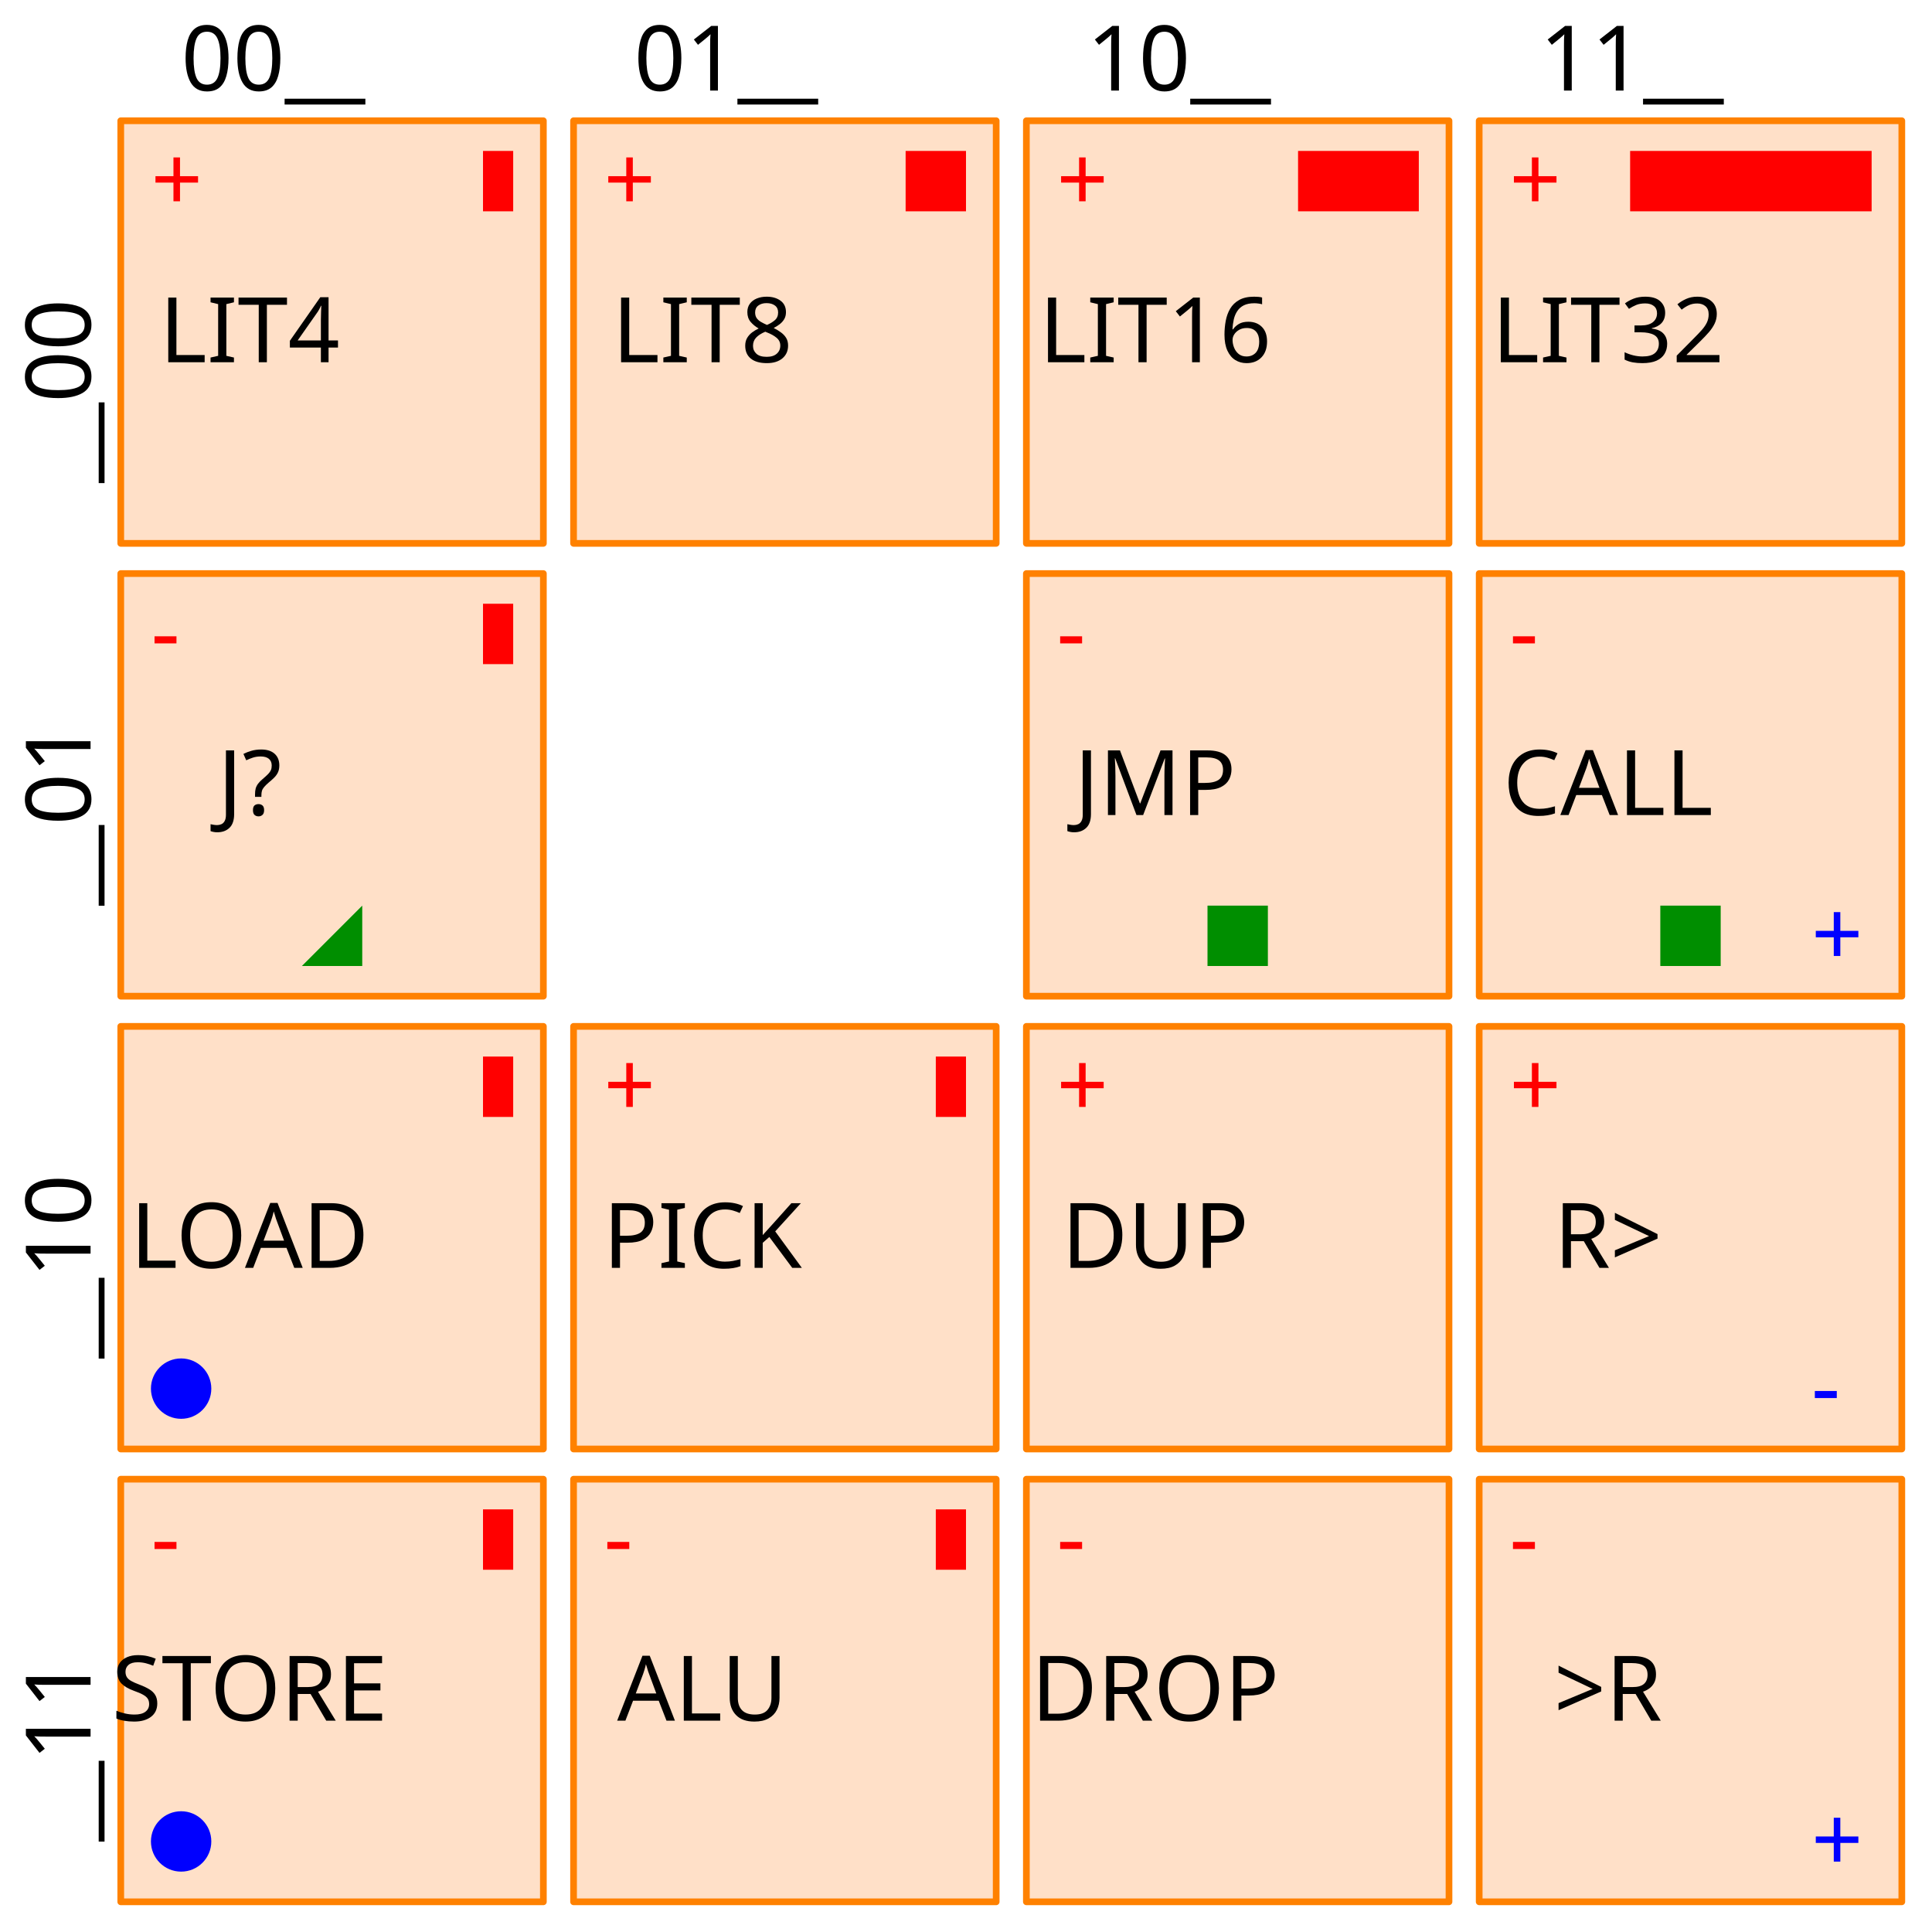
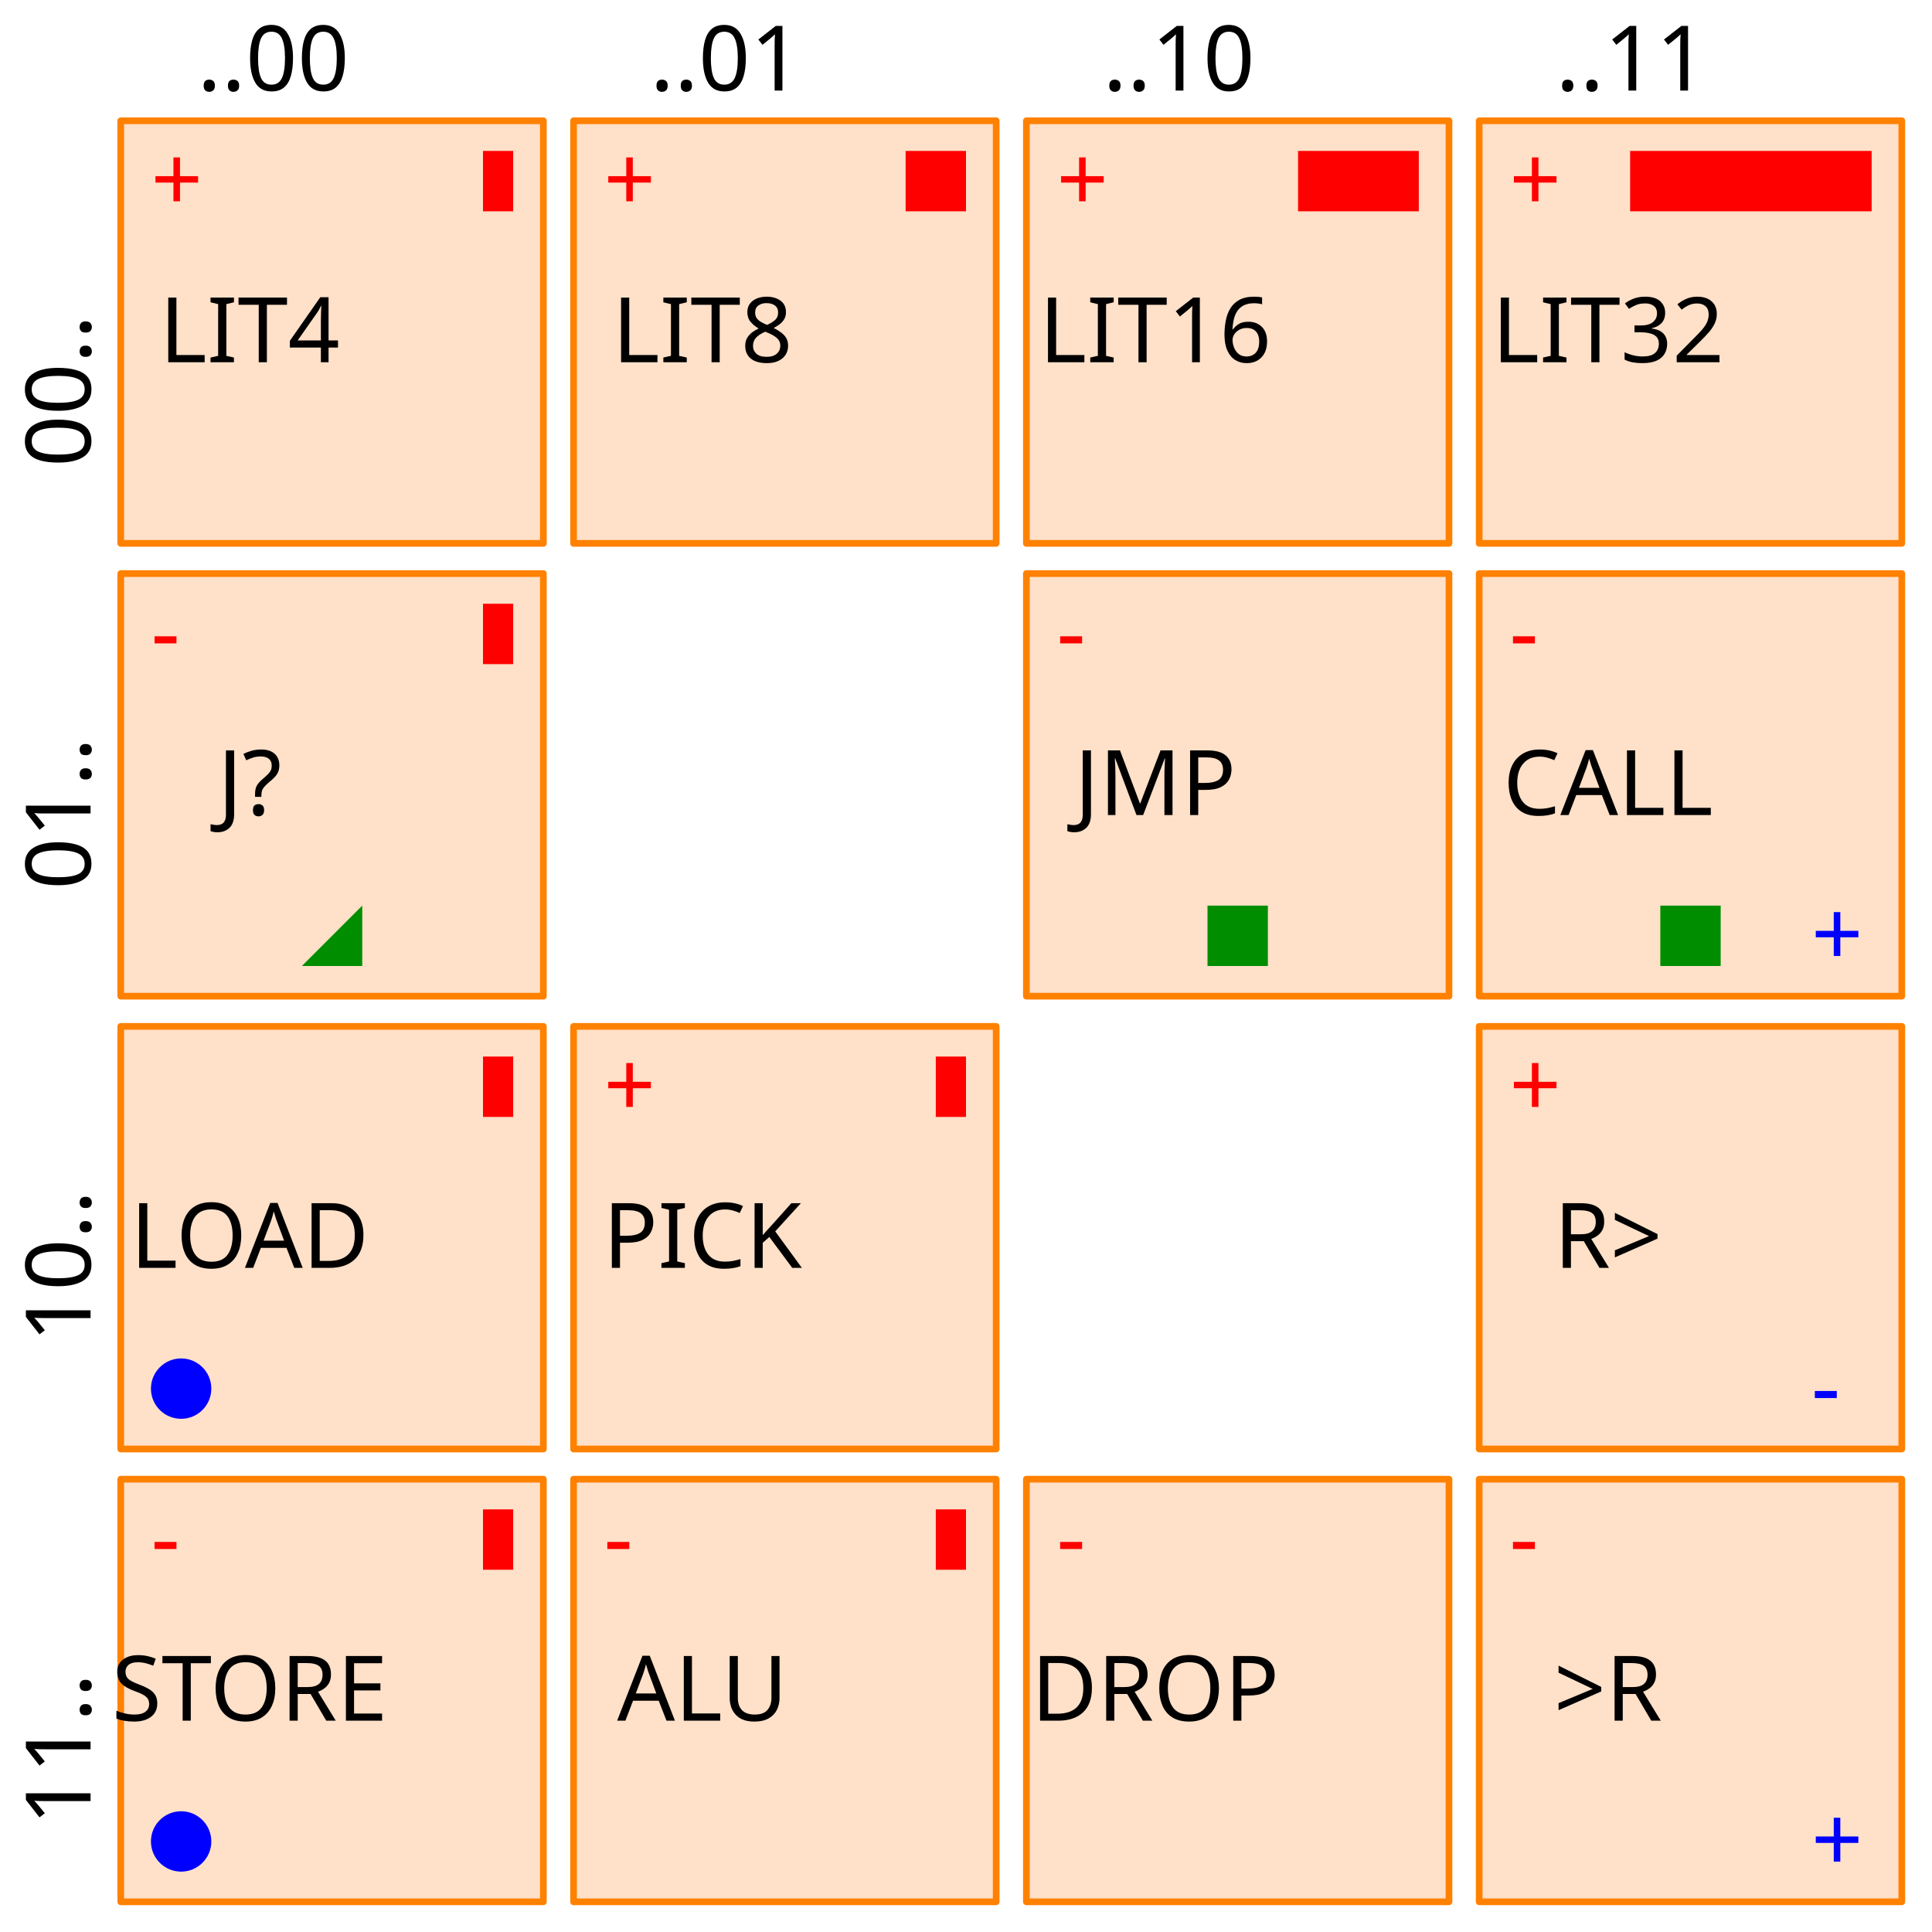
<svg xmlns="http://www.w3.org/2000/svg" width="512" height="512" id="svg2" version="1.1">
  <defs id="defs4" />
  <g id="layer1" transform="translate(0,-540.3622)">
    <g id="g4640" transform="translate(24,-104)">
      <rect y="676.362" x="8" height="112" width="112" id="rect2987-9" style="color:#000000;fill:#ff7300;fill-opacity:0.215;fill-rule:nonzero;stroke:#ff8100;stroke-width:1.772;stroke-linecap:round;stroke-linejoin:round;stroke-miterlimit:4;stroke-opacity:1;stroke-dasharray:none;stroke-dashoffset:0;marker:none;visibility:visible;display:inline;overflow:visible;enable-background:accumulate" />
      <text id="text3192-7" y="740.362" x="64" style="font-size:24px;font-style:normal;font-weight:normal;text-align:center;line-height:125%;letter-spacing:0px;word-spacing:0px;text-anchor:middle;fill:#000000;fill-opacity:1;stroke:none;font-family:Sans" xml:space="preserve">
        <tspan y="740.362" x="64" id="tspan3194-7">LIT4</tspan>
      </text>
      <rect y="684.362" x="104" height="16" width="8" id="rect2987-98-7-5-4" style="color:#000000;fill:#ff0000;fill-opacity:1;fill-rule:nonzero;stroke:none;stroke-width:1.772;marker:none;visibility:visible;display:inline;overflow:visible;enable-background:accumulate" />
      <text id="text4413-1" y="700.362" x="16" style="font-size:24px;font-style:normal;font-weight:normal;line-height:125%;letter-spacing:0px;word-spacing:0px;fill:#ff0000;fill-opacity:1;stroke:none;font-family:Sans" xml:space="preserve">
        <tspan y="700.362" x="16" id="tspan4415-3">+</tspan>
      </text>
    </g>
    <g id="g4694" transform="translate(136,-104)">
      <rect y="676.362" x="136" height="112" width="112" id="rect2987-8-2" style="color:#000000;fill:#ff7300;fill-opacity:0.215;fill-rule:nonzero;stroke:#ff8100;stroke-width:1.772;stroke-linecap:round;stroke-linejoin:round;stroke-miterlimit:4;stroke-opacity:1;stroke-dasharray:none;stroke-dashoffset:0;marker:none;visibility:visible;display:inline;overflow:visible;enable-background:accumulate" />
      <text id="text3192-7-0" y="740.362" x="192" style="font-size:24px;font-style:normal;font-weight:normal;text-align:center;line-height:125%;letter-spacing:0px;word-spacing:0px;text-anchor:middle;fill:#000000;fill-opacity:1;stroke:none;font-family:Sans" xml:space="preserve">
        <tspan y="740.362" x="192" id="tspan3194-7-6">LIT16</tspan>
      </text>
      <rect y="684.362" x="208" height="16" width="32" id="rect2987-98-7-5-5" style="color:#000000;fill:#ff0000;fill-opacity:1;fill-rule:nonzero;stroke:none;stroke-width:1.772;marker:none;visibility:visible;display:inline;overflow:visible;enable-background:accumulate" />
      <text id="text4413-30" y="700.362" x="144" style="font-size:24px;font-style:normal;font-weight:normal;line-height:125%;letter-spacing:0px;word-spacing:0px;fill:#ff0000;fill-opacity:1;stroke:none;font-family:Sans" xml:space="preserve">
        <tspan y="700.362" x="144" id="tspan4415-2">+</tspan>
      </text>
    </g>
    <g id="g4678" transform="translate(8,144)">
      <rect y="548.362" x="264" height="112" width="112" id="rect2987-5" style="color:#000000;fill:#ff7300;fill-opacity:0.215;fill-rule:nonzero;stroke:#ff8100;stroke-width:1.772;stroke-linecap:round;stroke-linejoin:round;stroke-miterlimit:4;stroke-opacity:1;stroke-dasharray:none;stroke-dashoffset:0;marker:none;visibility:visible;display:inline;overflow:visible;enable-background:accumulate" />
      <text id="text3192-0-2" y="612.362" x="320" style="font-size:24px;font-style:normal;font-weight:normal;text-align:center;line-height:125%;letter-spacing:0px;word-spacing:0px;text-anchor:middle;fill:#000000;fill-opacity:1;stroke:none;font-family:Sans" xml:space="preserve">
        <tspan y="612.362" x="320" id="tspan3194-4-4">JMP</tspan>
      </text>
      <rect y="636.362" x="312" height="16" width="16" id="rect2987-98-5" style="color:#000000;fill:#008e00;fill-opacity:1;fill-rule:nonzero;stroke:none;stroke-width:1.772;marker:none;visibility:visible;display:inline;overflow:visible;enable-background:accumulate" />
      <text id="text4413-6" y="572.362" x="272" style="font-size:24px;font-style:normal;font-weight:normal;line-height:125%;letter-spacing:0px;word-spacing:0px;fill:#ff0000;fill-opacity:1;stroke:none;font-family:Sans" xml:space="preserve">
        <tspan y="572.362" x="272" id="tspan4415-5">-</tspan>
      </text>
    </g>
    <g id="g4671" transform="translate(-120,384)">
      <rect y="548.362" x="392" height="112" width="112" id="rect2987-8-28" style="color:#000000;fill:#ff7300;fill-opacity:0.215;fill-rule:nonzero;stroke:#ff8100;stroke-width:1.772;stroke-linecap:round;stroke-linejoin:round;stroke-miterlimit:4;stroke-opacity:1;stroke-dasharray:none;stroke-dashoffset:0;marker:none;visibility:visible;display:inline;overflow:visible;enable-background:accumulate" />
      <text id="text3192-7-01-9-5-3" y="612.362" x="448" style="font-size:24px;font-style:normal;font-weight:normal;text-align:center;line-height:125%;letter-spacing:0px;word-spacing:0px;text-anchor:middle;fill:#000000;fill-opacity:1;stroke:none;font-family:Sans" xml:space="preserve">
        <tspan y="612.362" x="448" id="tspan3194-7-7-8-9-2">DROP</tspan>
      </text>
      <text id="text4413-5" y="572.362" x="400" style="font-size:24px;font-style:normal;font-weight:normal;line-height:125%;letter-spacing:0px;word-spacing:0px;fill:#ff0000;fill-opacity:1;stroke:none;font-family:Sans" xml:space="preserve">
        <tspan y="572.362" x="400" id="tspan4415-9">-</tspan>
      </text>
    </g>
    <g id="g4702" transform="translate(128,-104)">
      <rect y="676.362" x="264" height="112" width="112" id="rect2987-9-5" style="color:#000000;fill:#ff7300;fill-opacity:0.215;fill-rule:nonzero;stroke:#ff8100;stroke-width:1.772;stroke-linecap:round;stroke-linejoin:round;stroke-miterlimit:4;stroke-opacity:1;stroke-dasharray:none;stroke-dashoffset:0;marker:none;visibility:visible;display:inline;overflow:visible;enable-background:accumulate" />
      <text id="text3192-7-9" y="740.362" x="320" style="font-size:24px;font-style:normal;font-weight:normal;text-align:center;line-height:125%;letter-spacing:0px;word-spacing:0px;text-anchor:middle;fill:#000000;fill-opacity:1;stroke:none;font-family:Sans" xml:space="preserve">
        <tspan y="740.362" x="320" id="tspan3194-7-9">LIT32</tspan>
      </text>
      <rect y="684.362" x="304" height="16" width="64" id="rect2987-98-7-5-5-6" style="color:#000000;fill:#ff0000;fill-opacity:1;fill-rule:nonzero;stroke:none;stroke-width:1.772;marker:none;visibility:visible;display:inline;overflow:visible;enable-background:accumulate" />
      <text id="text4413-56" y="700.362" x="272" style="font-size:24px;font-style:normal;font-weight:normal;line-height:125%;letter-spacing:0px;word-spacing:0px;fill:#ff0000;fill-opacity:1;stroke:none;font-family:Sans" xml:space="preserve">
        <tspan y="700.362" x="272" id="tspan4415-53">+</tspan>
      </text>
    </g>
    <g id="g4710" transform="translate(16,128)">
      <rect y="804.362" x="136" height="112" width="112" id="rect2987-8-6" style="color:#000000;fill:#ff7300;fill-opacity:0.215;fill-rule:nonzero;stroke:#ff8100;stroke-width:1.772;stroke-linecap:round;stroke-linejoin:round;stroke-miterlimit:4;stroke-opacity:1;stroke-dasharray:none;stroke-dashoffset:0;marker:none;visibility:visible;display:inline;overflow:visible;enable-background:accumulate" />
      <text id="text3192-7-01-9-5-3-3-6-4" y="868.362" x="192" style="font-size:24px;font-style:normal;font-weight:normal;text-align:center;line-height:125%;letter-spacing:0px;word-spacing:0px;text-anchor:middle;fill:#000000;fill-opacity:1;stroke:none;font-family:Sans" xml:space="preserve">
        <tspan y="868.362" x="192" id="tspan3194-7-7-8-9-2-1-6-9">ALU</tspan>
      </text>
      <rect y="812.362" x="232" height="16" width="8" id="rect2987-98-7-3" style="color:#000000;fill:#ff0000;fill-opacity:1;fill-rule:nonzero;stroke:none;stroke-width:1.772;marker:none;visibility:visible;display:inline;overflow:visible;enable-background:accumulate" />
      <text id="text4413-9" y="828.362" x="144" style="font-size:24px;font-style:normal;font-weight:normal;line-height:125%;letter-spacing:0px;word-spacing:0px;fill:#ff0000;fill-opacity:1;stroke:none;font-family:Sans" xml:space="preserve">
        <tspan y="828.362" x="144" id="tspan4415-88">-</tspan>
      </text>
    </g>
-     <g id="g4726" transform="translate(8,-120)">
-       <rect y="932.362" x="264" height="112" width="112" id="rect2987-9-5-9" style="color:#000000;fill:#ff7300;fill-opacity:0.215;fill-rule:nonzero;stroke:#ff8100;stroke-width:1.772;stroke-linecap:round;stroke-linejoin:round;stroke-miterlimit:4;stroke-opacity:1;stroke-dasharray:none;stroke-dashoffset:0;marker:none;visibility:visible;display:inline;overflow:visible;enable-background:accumulate" />
-       <text id="text3192-7-01-9" y="996.362" x="320" style="font-size:24px;font-style:normal;font-weight:normal;text-align:center;line-height:125%;letter-spacing:0px;word-spacing:0px;text-anchor:middle;fill:#000000;fill-opacity:1;stroke:none;font-family:Sans" xml:space="preserve">
-         <tspan y="996.362" x="320" id="tspan3194-7-7-8">DUP</tspan>
-       </text>
-       <text id="text4413-7" y="956.362" x="272" style="font-size:24px;font-style:normal;font-weight:normal;line-height:125%;letter-spacing:0px;word-spacing:0px;fill:#ff0000;fill-opacity:1;stroke:none;font-family:Sans" xml:space="preserve">
-         <tspan y="956.362" x="272" id="tspan4415-13">+</tspan>
-       </text>
-     </g>
    <g id="g4656" transform="translate(-240,-120)">
      <rect y="932.362" x="392" height="112" width="112" id="rect2987-8-2-7-3" style="color:#000000;fill:#ff7300;fill-opacity:0.215;fill-rule:nonzero;stroke:#ff8100;stroke-width:1.772;stroke-linecap:round;stroke-linejoin:round;stroke-miterlimit:4;stroke-opacity:1;stroke-dasharray:none;stroke-dashoffset:0;marker:none;visibility:visible;display:inline;overflow:visible;enable-background:accumulate" />
      <text id="text3192-7-01-9-5" y="996.362" x="448" style="font-size:24px;font-style:normal;font-weight:normal;text-align:center;line-height:125%;letter-spacing:0px;word-spacing:0px;text-anchor:middle;fill:#000000;fill-opacity:1;stroke:none;font-family:Sans" xml:space="preserve">
        <tspan y="996.362" x="448" id="tspan3194-7-7-8-9">PICK</tspan>
      </text>
      <text id="text4413-29" y="956.362" x="400" style="font-size:24px;font-style:normal;font-weight:normal;line-height:125%;letter-spacing:0px;word-spacing:0px;fill:#ff0000;fill-opacity:1;stroke:none;font-family:Sans" xml:space="preserve">
        <tspan y="956.362" x="400" id="tspan4415-29">+</tspan>
      </text>
    </g>
    <g id="g4733" transform="translate(256,-120)">
      <rect y="932.362" x="136" height="112" width="112" id="rect2987-8-2-3" style="color:#000000;fill:#ff7300;fill-opacity:0.215;fill-rule:nonzero;stroke:#ff8100;stroke-width:1.772;stroke-linecap:round;stroke-linejoin:round;stroke-miterlimit:4;stroke-opacity:1;stroke-dasharray:none;stroke-dashoffset:0;marker:none;visibility:visible;display:inline;overflow:visible;enable-background:accumulate" />
      <text id="text3192-7-01-7" y="996.362" x="192" style="font-size:24px;font-style:normal;font-weight:normal;text-align:center;line-height:125%;letter-spacing:0px;word-spacing:0px;text-anchor:middle;fill:#000000;fill-opacity:1;stroke:none;font-family:Sans" xml:space="preserve">
        <tspan y="996.362" x="192" id="tspan3194-7-7-7">R&gt;</tspan>
      </text>
      <text id="text4413-95" y="956.362" x="144" style="font-size:24px;font-style:normal;font-weight:normal;line-height:125%;letter-spacing:0px;word-spacing:0px;fill:#ff0000;fill-opacity:1;stroke:none;font-family:Sans" xml:space="preserve">
        <tspan y="956.362" x="144" id="tspan4415-94">+</tspan>
      </text>
      <text id="text4413-30-5" y="1036.362" x="224" style="font-size:24px;font-style:normal;font-weight:normal;line-height:125%;letter-spacing:0px;word-spacing:0px;fill:#0000ff;fill-opacity:1;stroke:none;font-family:Sans" xml:space="preserve">
        <tspan y="1036.362" x="224" id="tspan4415-2-0">-</tspan>
      </text>
    </g>
    <g id="g4625" transform="translate(384,-2.6171874e-6)">
      <rect y="932.362" x="8" height="112" width="112" id="rect2987-9-4" style="color:#000000;fill:#ff7300;fill-opacity:0.215;fill-rule:nonzero;stroke:#ff8100;stroke-width:1.772;stroke-linecap:round;stroke-linejoin:round;stroke-miterlimit:4;stroke-opacity:1;stroke-dasharray:none;stroke-dashoffset:0;marker:none;visibility:visible;display:inline;overflow:visible;enable-background:accumulate" />
      <text id="text3192-7-01" y="996.362" x="64" style="font-size:24px;font-style:normal;font-weight:normal;text-align:center;line-height:125%;letter-spacing:0px;word-spacing:0px;text-anchor:middle;fill:#000000;fill-opacity:1;stroke:none;font-family:Sans" xml:space="preserve">
        <tspan y="996.362" x="64" id="tspan3194-7-7">&gt;R</tspan>
      </text>
      <text id="text4413-0" y="956.362" x="16" style="font-size:24px;font-style:normal;font-weight:normal;line-height:125%;letter-spacing:0px;word-spacing:0px;fill:#ff0000;fill-opacity:1;stroke:none;font-family:Sans" xml:space="preserve">
        <tspan y="956.362" x="16" id="tspan4415-6">-</tspan>
      </text>
      <text id="text4413-30-5-5" y="1036.362" x="96" style="font-size:24px;font-style:normal;font-weight:normal;line-height:125%;letter-spacing:0px;word-spacing:0px;fill:#0000ff;fill-opacity:1;stroke:none;font-family:Sans" xml:space="preserve">
        <tspan y="1036.362" x="96" id="tspan4415-2-0-9">+</tspan>
      </text>
    </g>
    <g id="g4802" transform="translate(-104,16)">
      <rect y="676.362" x="136" height="112" width="112" id="rect2987-8" style="color:#000000;fill:#ff7300;fill-opacity:0.215;fill-rule:nonzero;stroke:#ff8100;stroke-width:1.772;stroke-linecap:round;stroke-linejoin:round;stroke-miterlimit:4;stroke-opacity:1;stroke-dasharray:none;stroke-dashoffset:0;marker:none;visibility:visible;display:inline;overflow:visible;enable-background:accumulate" />
      <text id="text3192-0" y="740.362" x="192" style="font-size:24px;font-style:normal;font-weight:normal;text-align:center;line-height:125%;letter-spacing:0px;word-spacing:0px;text-anchor:middle;fill:#000000;fill-opacity:1;stroke:none;font-family:Sans" xml:space="preserve">
        <tspan y="740.362" x="192" id="tspan3194-4">J?</tspan>
      </text>
      <path style="color:#000000;fill:#008e00;fill-opacity:1;fill-rule:nonzero;stroke:none;stroke-width:1.772;marker:none;visibility:visible;display:inline;overflow:visible;enable-background:accumulate" d="m 200,764.362 0,16 -16,0 z" id="rect2987-98-6" />
      <text id="text4413-3" y="700.362" x="144" style="font-size:24px;font-style:normal;font-weight:normal;line-height:125%;letter-spacing:0px;word-spacing:0px;fill:#ff0000;fill-opacity:1;stroke:none;font-family:Sans" xml:space="preserve">
        <tspan y="700.362" x="144" id="tspan4415-1">-</tspan>
      </text>
      <rect style="color:#000000;fill:#ff0000;fill-opacity:1;fill-rule:nonzero;stroke:none;stroke-width:1.772;marker:none;visibility:visible;display:inline;overflow:visible;enable-background:accumulate" id="rect2987-98-7-5-4-6" width="8" height="16" x="232" y="684.362" />
    </g>
    <g id="g4838" transform="translate(0,16)">
      <rect y="676.362" x="392" height="112" width="112" id="rect2987-5-3" style="color:#000000;fill:#ff7300;fill-opacity:0.215;fill-rule:nonzero;stroke:#ff8100;stroke-width:1.772;stroke-linecap:round;stroke-linejoin:round;stroke-miterlimit:4;stroke-opacity:1;stroke-dasharray:none;stroke-dashoffset:0;marker:none;visibility:visible;display:inline;overflow:visible;enable-background:accumulate" />
      <text id="text3192-0-2-8" y="740.362" x="448" style="font-size:24px;font-style:normal;font-weight:normal;text-align:center;line-height:125%;letter-spacing:0px;word-spacing:0px;text-anchor:middle;fill:#000000;fill-opacity:1;stroke:none;font-family:Sans" xml:space="preserve">
        <tspan y="740.362" x="448" id="tspan3194-4-4-7">CALL</tspan>
      </text>
      <rect y="764.362" x="440" height="16" width="16" id="rect2987-98-5-1" style="color:#000000;fill:#008e00;fill-opacity:1;fill-rule:nonzero;stroke:none;stroke-width:1.772;marker:none;visibility:visible;display:inline;overflow:visible;enable-background:accumulate" />
      <text id="text4413-6-3" y="700.362" x="400" style="font-size:24px;font-style:normal;font-weight:normal;line-height:125%;letter-spacing:0px;word-spacing:0px;fill:#ff0000;fill-opacity:1;stroke:none;font-family:Sans" xml:space="preserve">
        <tspan y="700.362" x="400" id="tspan4415-5-0">-</tspan>
      </text>
      <text xml:space="preserve" style="font-size:24px;font-style:normal;font-weight:normal;line-height:125%;letter-spacing:0px;word-spacing:0px;fill:#0000ff;fill-opacity:1;stroke:none;font-family:Sans" x="480" y="780.362" id="text4413-30-5-5-2">
        <tspan id="tspan4415-2-0-9-0" x="480" y="780.362">+</tspan>
      </text>
    </g>
    <text id="text3192-7-6" y="564.362" x="88" style="font-size:24px;font-style:normal;font-weight:normal;text-align:center;line-height:125%;letter-spacing:0px;word-spacing:0px;text-anchor:middle;fill:#000000;fill-opacity:1;stroke:none;font-family:Sans" xml:space="preserve">
-       <tspan y="564.362" x="88" id="tspan3194-7-67">00__</tspan>
+       <tspan y="564.362" x="88" id="tspan3194-7-67">..00</tspan>
    </text>
    <text id="text3192-7-6-2" y="564.362" x="208" style="font-size:24px;font-style:normal;font-weight:normal;text-align:center;line-height:125%;letter-spacing:0px;word-spacing:0px;text-anchor:middle;fill:#000000;fill-opacity:1;stroke:none;font-family:Sans" xml:space="preserve">
-       <tspan y="564.362" x="208" id="tspan3194-7-67-8">01__</tspan>
+       <tspan y="564.362" x="208" id="tspan3194-7-67-8">..01</tspan>
    </text>
    <text id="text3192-7-6-4" y="564.362" x="328" style="font-size:24px;font-style:normal;font-weight:normal;text-align:center;line-height:125%;letter-spacing:0px;word-spacing:0px;text-anchor:middle;fill:#000000;fill-opacity:1;stroke:none;font-family:Sans" xml:space="preserve">
-       <tspan y="564.362" x="328" id="tspan3194-7-67-3">10__</tspan>
+       <tspan y="564.362" x="328" id="tspan3194-7-67-3">..10</tspan>
    </text>
    <text id="text3192-7-6-3" y="564.362" x="448" style="font-size:24px;font-style:normal;font-weight:normal;text-align:center;line-height:125%;letter-spacing:0px;word-spacing:0px;text-anchor:middle;fill:#000000;fill-opacity:1;stroke:none;font-family:Sans" xml:space="preserve">
-       <tspan y="564.362" x="448" id="tspan3194-7-67-5">11__</tspan>
+       <tspan y="564.362" x="448" id="tspan3194-7-67-5">..11</tspan>
    </text>
    <text id="text3192-7-6-0" y="24" x="-628.362" style="font-size:24px;font-style:normal;font-weight:normal;text-align:center;line-height:125%;letter-spacing:0px;word-spacing:0px;text-anchor:middle;fill:#000000;fill-opacity:1;stroke:none;font-family:Sans" xml:space="preserve" transform="matrix(0,-1,1,0,0,0)">
-       <tspan y="24" x="-628.362" id="tspan3194-7-67-2">__00</tspan>
+       <tspan y="24" x="-628.362" id="tspan3194-7-67-2">00..</tspan>
    </text>
    <text id="text3192-7-6-0-9" y="24" x="-740.362" style="font-size:24px;font-style:normal;font-weight:normal;text-align:center;line-height:125%;letter-spacing:0px;word-spacing:0px;text-anchor:middle;fill:#000000;fill-opacity:1;stroke:none;font-family:Sans" xml:space="preserve" transform="matrix(0,-1,1,0,0,0)">
-       <tspan y="24" x="-740.362" id="tspan3194-7-67-2-3">__01</tspan>
+       <tspan y="24" x="-740.362" id="tspan3194-7-67-2-3">01..</tspan>
    </text>
    <text id="text3192-7-6-0-5" y="24" x="-860.362" style="font-size:24px;font-style:normal;font-weight:normal;text-align:center;line-height:125%;letter-spacing:0px;word-spacing:0px;text-anchor:middle;fill:#000000;fill-opacity:1;stroke:none;font-family:Sans" xml:space="preserve" transform="matrix(0,-1,1,0,0,0)">
-       <tspan y="24" x="-860.362" id="tspan3194-7-67-2-8">__10</tspan>
+       <tspan y="24" x="-860.362" id="tspan3194-7-67-2-8">10..</tspan>
    </text>
    <text id="text3192-7-6-0-7" y="24" x="-988.362" style="font-size:24px;font-style:normal;font-weight:normal;text-align:center;line-height:125%;letter-spacing:0px;word-spacing:0px;text-anchor:middle;fill:#000000;fill-opacity:1;stroke:none;font-family:Sans" xml:space="preserve" transform="matrix(0,-1,1,0,0,0)">
-       <tspan y="24" x="-988.362" id="tspan3194-7-67-2-6">__11</tspan>
+       <tspan y="24" x="-988.362" id="tspan3194-7-67-2-6">11..</tspan>
    </text>
    <g id="g4694-5" transform="translate(16,-104)">
      <rect y="676.362" x="136" height="112" width="112" id="rect2987-8-2-7" style="color:#000000;fill:#ff7300;fill-opacity:0.215;fill-rule:nonzero;stroke:#ff8100;stroke-width:1.772;stroke-linecap:round;stroke-linejoin:round;stroke-miterlimit:4;stroke-opacity:1;stroke-dasharray:none;stroke-dashoffset:0;marker:none;visibility:visible;display:inline;overflow:visible;enable-background:accumulate" />
      <text id="text3192-7-0-1" y="740.362" x="192" style="font-size:24px;font-style:normal;font-weight:normal;text-align:center;line-height:125%;letter-spacing:0px;word-spacing:0px;text-anchor:middle;fill:#000000;fill-opacity:1;stroke:none;font-family:Sans" xml:space="preserve">
        <tspan y="740.362" x="192" id="tspan3194-7-6-4">LIT8</tspan>
      </text>
      <rect y="684.362" x="224" height="16" width="16" id="rect2987-98-7-5-5-64" style="color:#000000;fill:#ff0000;fill-opacity:1;fill-rule:nonzero;stroke:none;stroke-width:1.772;marker:none;visibility:visible;display:inline;overflow:visible;enable-background:accumulate" />
      <text id="text4413-30-2" y="700.362" x="144" style="font-size:24px;font-style:normal;font-weight:normal;line-height:125%;letter-spacing:0px;word-spacing:0px;fill:#ff0000;fill-opacity:1;stroke:none;font-family:Sans" xml:space="preserve">
        <tspan y="700.362" x="144" id="tspan4415-2-5">+</tspan>
      </text>
    </g>
    <g id="g5086" transform="translate(-104,136)">
      <rect y="676.362" x="136" height="112" width="112" id="rect2987-5-4" style="color:#000000;fill:#ff7300;fill-opacity:0.215;fill-rule:nonzero;stroke:#ff8100;stroke-width:1.772;stroke-linecap:round;stroke-linejoin:round;stroke-miterlimit:4;stroke-opacity:1;stroke-dasharray:none;stroke-dashoffset:0;marker:none;visibility:visible;display:inline;overflow:visible;enable-background:accumulate" />
      <text id="text3192-7-01-9-5-3-3" y="740.362" x="192" style="font-size:24px;font-style:normal;font-weight:normal;text-align:center;line-height:125%;letter-spacing:0px;word-spacing:0px;text-anchor:middle;fill:#000000;fill-opacity:1;stroke:none;font-family:Sans" xml:space="preserve">
        <tspan y="740.362" x="192" id="tspan3194-7-7-8-9-2-1">LOAD</tspan>
      </text>
-       <path transform="translate(-128,492.3622)" d="m 288,280 a 8,8 0 1 1 -16,0 8,8 0 1 1 16,0 z" id="path4350" style="color:#000000;fill:#0000ff;fill-opacity:1;fill-rule:nonzero;stroke:none;stroke-width:1.772;marker:none;visibility:visible;display:inline;overflow:visible;enable-background:accumulate" />
+       <path transform="translate(-128,492.3622)" d="m 288,280 c 0,4.418 -3.582,8 -8,8 -4.418,0 -8,-3.582 -8,-8 0,-4.418 3.582,-8 8,-8 4.418,0 8,3.582 8,8 z" id="path4350" style="color:#000000;fill:#0000ff;fill-opacity:1;fill-rule:nonzero;stroke:none;stroke-width:1.772;marker:none;visibility:visible;display:inline;overflow:visible;enable-background:accumulate" />
      <rect y="684.362" x="232" height="16" width="8" id="rect2987-98-7-5-4-6-7" style="color:#000000;fill:#ff0000;fill-opacity:1;fill-rule:nonzero;stroke:none;stroke-width:1.772;marker:none;visibility:visible;display:inline;overflow:visible;enable-background:accumulate" />
    </g>
    <g id="g5119" transform="translate(-104,-2.6171874e-6)">
      <rect y="932.362" x="136" height="112" width="112" id="rect2987-8-28-9" style="color:#000000;fill:#ff7300;fill-opacity:0.215;fill-rule:nonzero;stroke:#ff8100;stroke-width:1.772;stroke-linecap:round;stroke-linejoin:round;stroke-miterlimit:4;stroke-opacity:1;stroke-dasharray:none;stroke-dashoffset:0;marker:none;visibility:visible;display:inline;overflow:visible;enable-background:accumulate" />
      <text id="text3192-7-01-9-5-3-3-0" y="996.362" x="192" style="font-size:24px;font-style:normal;font-weight:normal;text-align:center;line-height:125%;letter-spacing:0px;word-spacing:0px;text-anchor:middle;fill:#000000;fill-opacity:1;stroke:none;font-family:Sans" xml:space="preserve">
        <tspan y="996.362" x="192" id="tspan3194-7-7-8-9-2-1-0">STORE</tspan>
      </text>
-       <path d="m 288,280 a 8,8 0 1 1 -16,0 8,8 0 1 1 16,0 z" id="path4350-3" style="color:#000000;fill:#0000ff;fill-opacity:1;fill-rule:nonzero;stroke:none;stroke-width:1.772;marker:none;visibility:visible;display:inline;overflow:visible;enable-background:accumulate" transform="translate(-128,748.3622)" />
+       <path d="m 288,280 c 0,4.418 -3.582,8 -8,8 -4.418,0 -8,-3.582 -8,-8 0,-4.418 3.582,-8 8,-8 4.418,0 8,3.582 8,8 z" id="path4350-3" style="color:#000000;fill:#0000ff;fill-opacity:1;fill-rule:nonzero;stroke:none;stroke-width:1.772;marker:none;visibility:visible;display:inline;overflow:visible;enable-background:accumulate" transform="translate(-128,748.3622)" />
      <text id="text4413-8" y="956.362" x="144" style="font-size:24px;font-style:normal;font-weight:normal;line-height:125%;letter-spacing:0px;word-spacing:0px;fill:#ff0000;fill-opacity:1;stroke:none;font-family:Sans" xml:space="preserve">
        <tspan y="956.362" x="144" id="tspan4415-8">-</tspan>
      </text>
      <rect style="color:#000000;fill:#ff0000;fill-opacity:1;fill-rule:nonzero;stroke:none;stroke-width:1.772;marker:none;visibility:visible;display:inline;overflow:visible;enable-background:accumulate" id="rect2987-98-7-5-4-6-7-7" width="8" height="16" x="232" y="940.362" />
    </g>
    <rect y="820.362" x="248" height="16" width="8" id="rect2987-98-7-5-4-6-7-73" style="color:#000000;fill:#ff0000;fill-opacity:1;fill-rule:nonzero;stroke:none;stroke-width:1.772;marker:none;visibility:visible;display:inline;overflow:visible;enable-background:accumulate" />
  </g>
</svg>
